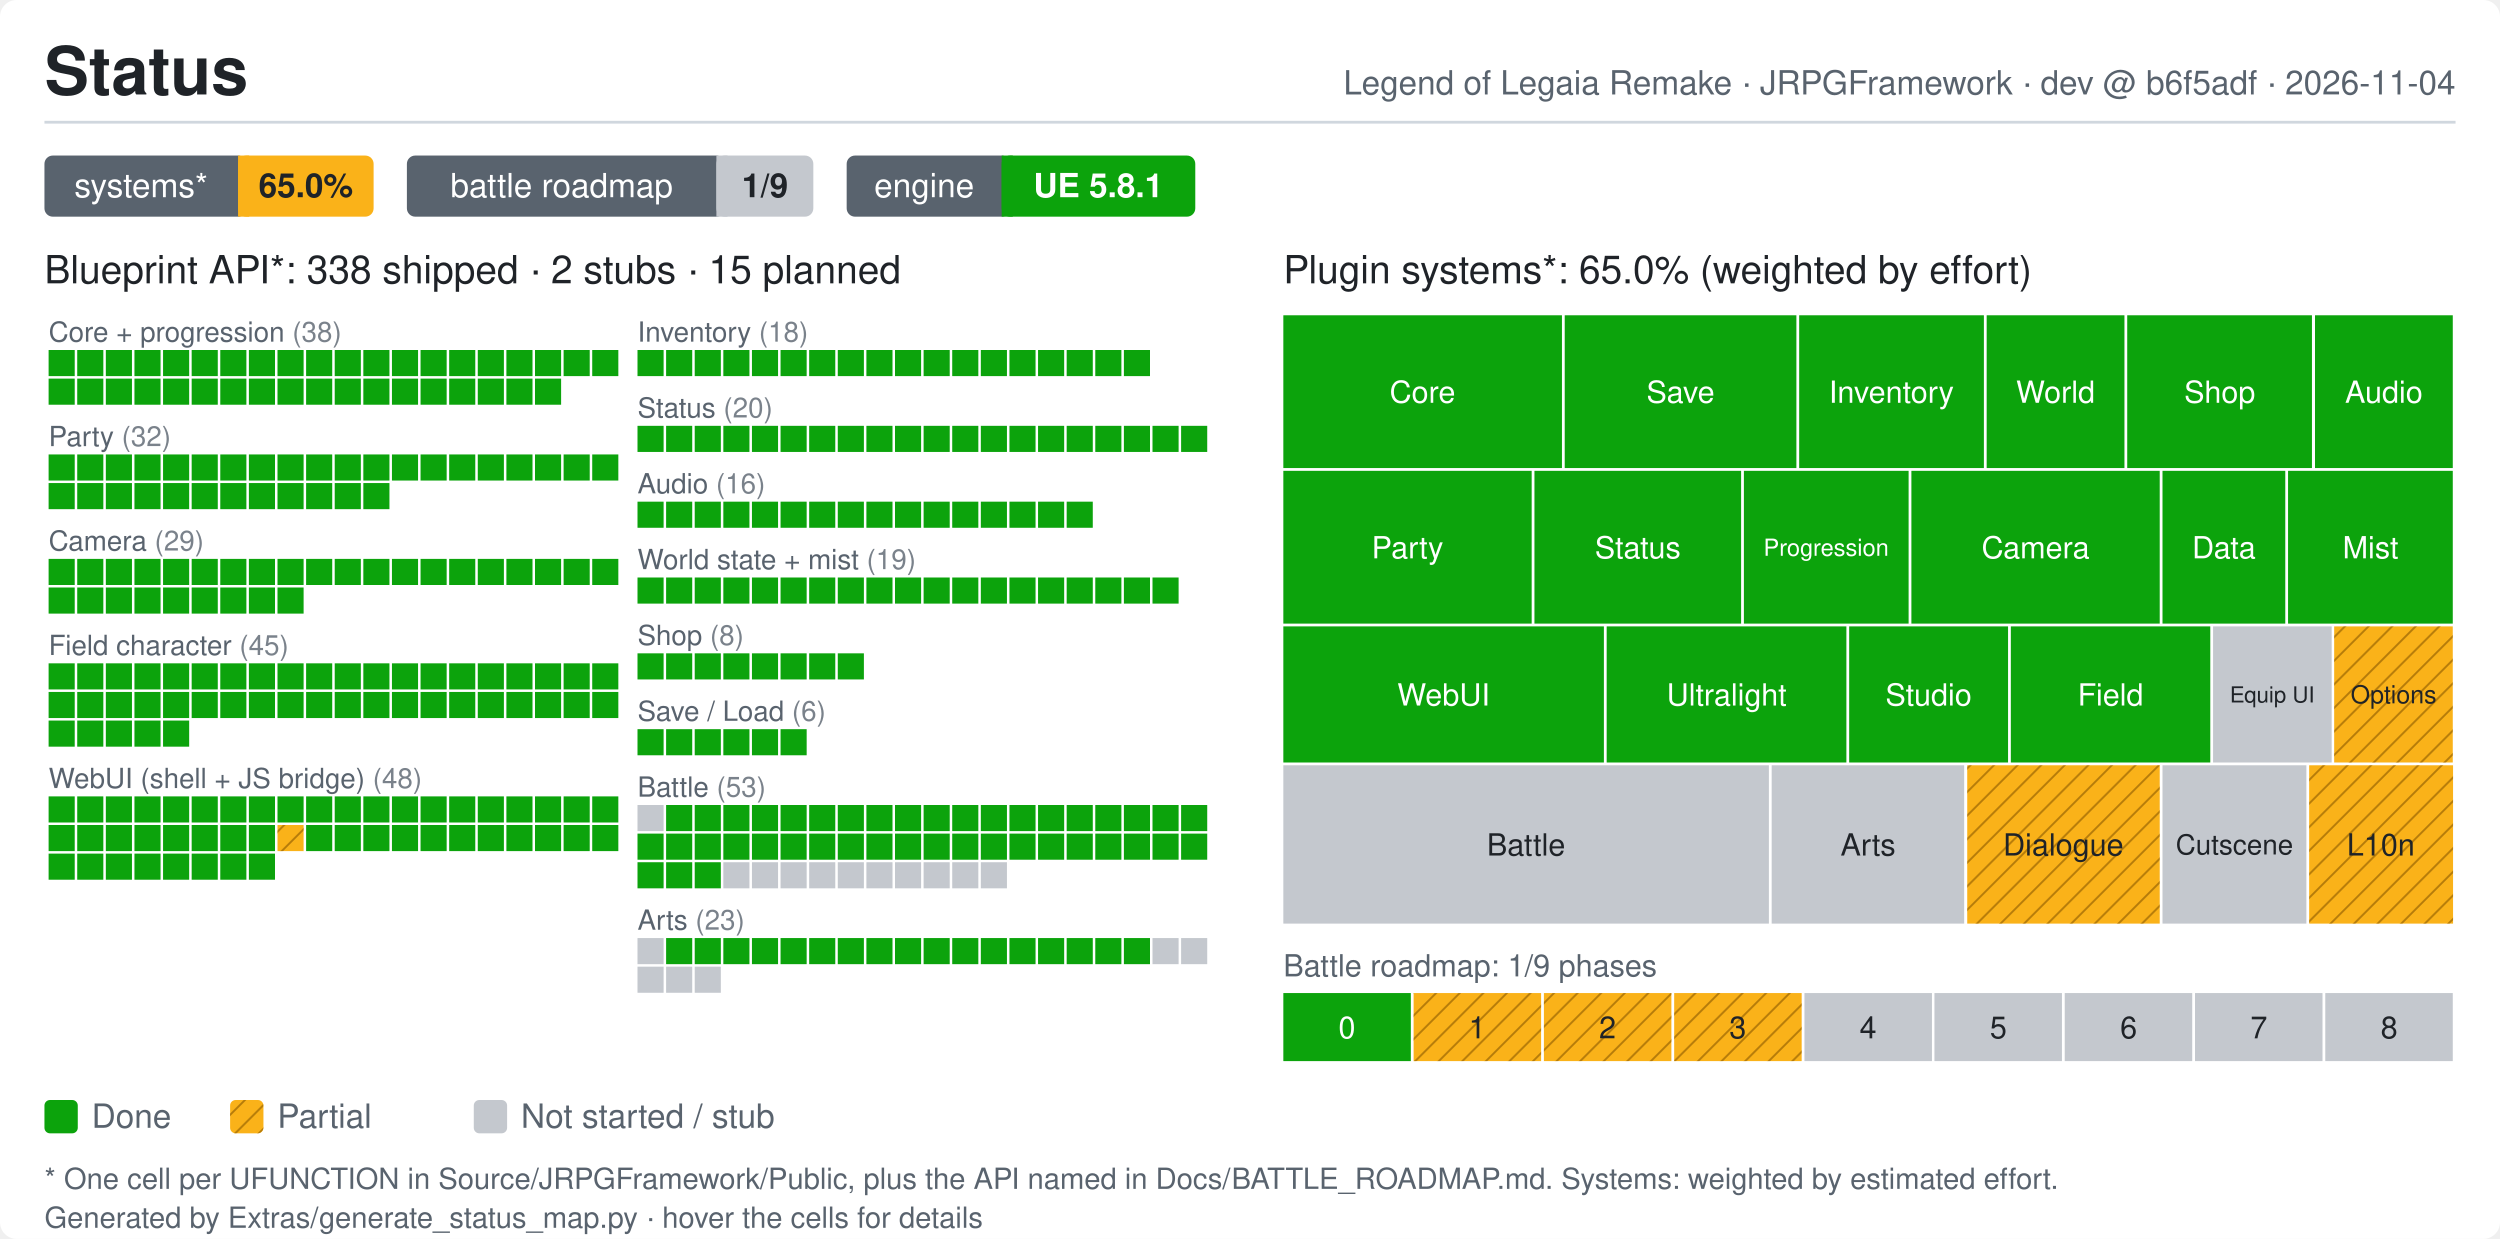
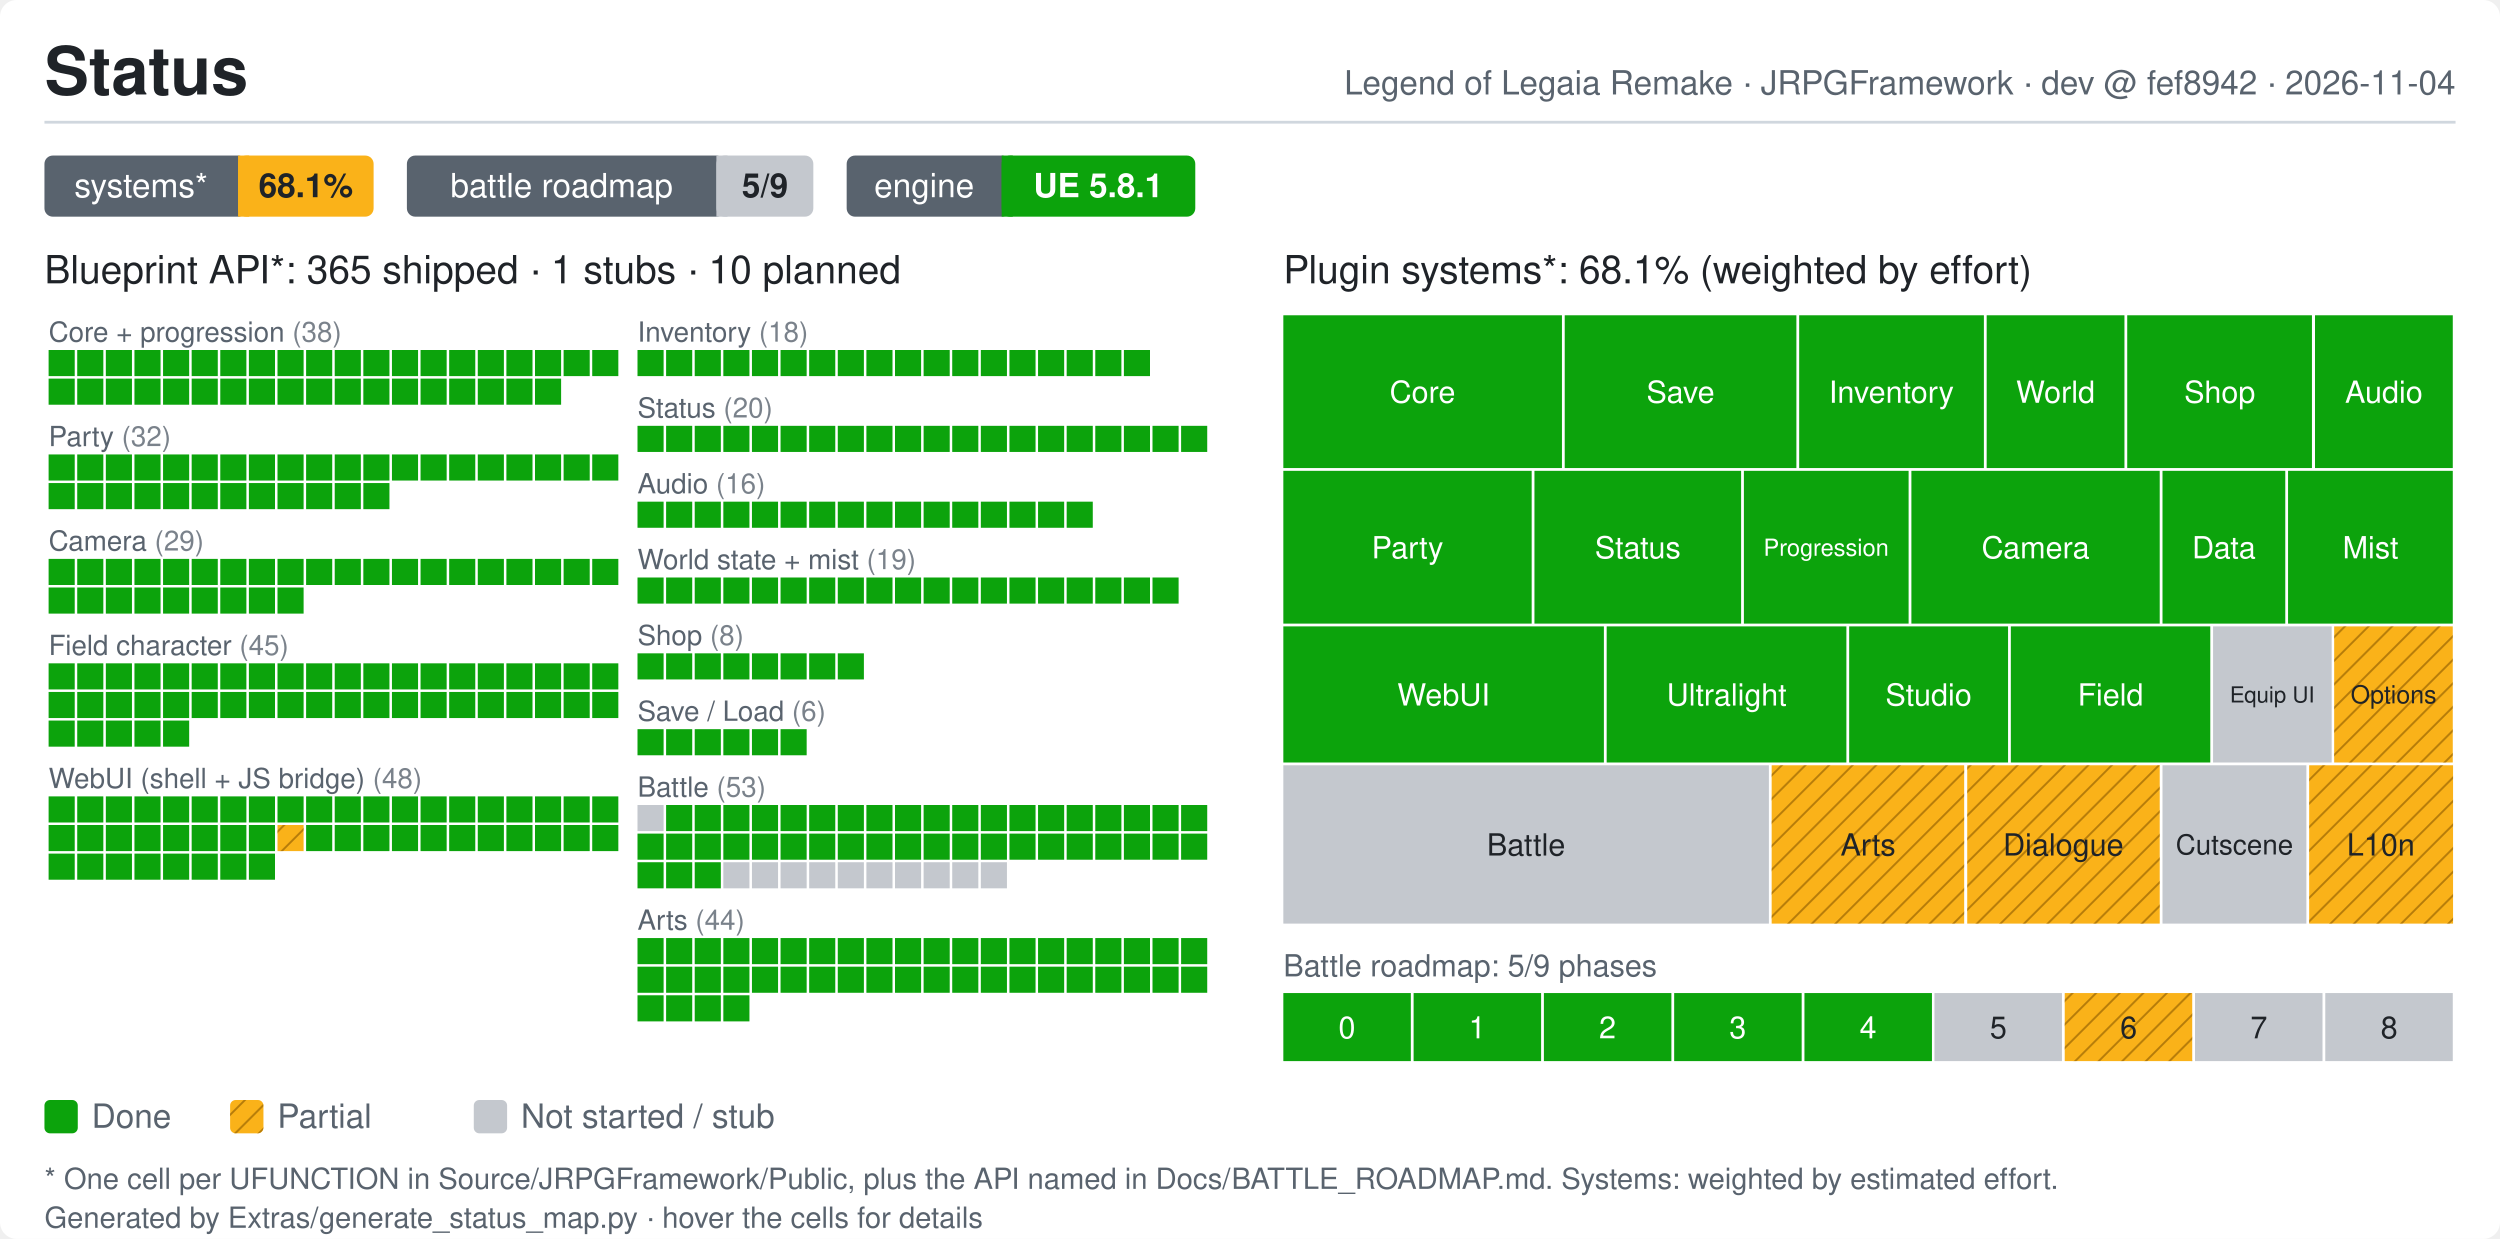
<svg xmlns="http://www.w3.org/2000/svg" width="900" height="446" viewBox="0 0 900 446" font-family="-apple-system,BlinkMacSystemFont,'Segoe UI',Helvetica,Arial,sans-serif" role="img" aria-labelledby="status-title">
  <style>
  .bg { fill: #ffffff; }
  .rule { stroke: #d0d7de; }
  .t1 { fill: #1f2328; }
  .t2 { fill: #59636e; }
  .ok { fill: #0ca30c; }
  .partial { fill: #fab219; }
  .pending { fill: #c4c8ce; }
  .hatch { stroke: #8a5a00; }
  .badge-k { fill: #59636e; }
  .badge-t { fill: #ffffff; }
  .txt-dark { fill: #1f2328; }
  .txt-pending { fill: #1f2328; }
  .panel { fill: #ffffff; }
  @media (prefers-color-scheme: dark) {
    .bg { fill: #0d1117; }
    .rule { stroke: #30363d; }
    .t1 { fill: #e6edf3; }
    .t2 { fill: #9198a1; }
    .pending { fill: #4b525c; }
    .badge-k { fill: #3d444d; }
    .txt-pending { fill: #e6edf3; }
    .panel { fill: #0d1117; }
  }
</style>
  <defs>
    <pattern id="hatch" width="6" height="6" patternUnits="userSpaceOnUse" patternTransform="rotate(45)">
      <line class="hatch" x1="0" y1="0" x2="0" y2="6" stroke-width="1.5" stroke-opacity=".55" />
    </pattern>
  </defs>
  <rect class="bg" width="900" height="446" rx="6" />
  <text class="t1" x="16" y="34" font-size="24" font-weight="600">Status</text>
-   <text class="t2" x="884" y="34" font-size="12" text-anchor="end">Legend of Legaia Remake · JRPGFramework · dev @ b6f5adf · 2026-11-04</text>
+   <text class="t2" x="884" y="34" font-size="12" text-anchor="end">Legend of Legaia Remake · JRPGFramework · dev @ fef8942 · 2026-11-04</text>
  <line class="rule" x1="16" y1="44" x2="884" y2="44" stroke-width="1" />
  <rect class="badge-k" x="16" y="56" width="72.7" height="22" rx="3" />
  <rect class="partial" x="85.7" y="56" width="48.8" height="22" rx="3" />
  <rect class="partial" x="85.7" y="56" width="4" height="22" />
  <text class="badge-t" x="50.8" y="71" font-size="12" text-anchor="middle">systems*</text>
-   <text class="txt-dark" x="110.1" y="71" font-size="12" font-weight="600" text-anchor="middle">65.0%</text>
+   <text class="txt-dark" x="110.1" y="71" font-size="12" font-weight="600" text-anchor="middle">68.1%</text>
  <rect class="badge-k" x="146.48" y="56" width="114.4" height="22" rx="3" />
  <rect class="pending" x="257.9" y="56" width="34.9" height="22" rx="3" />
  <rect class="pending" x="257.9" y="56" width="4" height="22" />
  <text class="badge-t" x="202.2" y="71" font-size="12" text-anchor="middle">battle roadmap</text>
-   <text class="txt-pending" x="275.4" y="71" font-size="12" font-weight="600" text-anchor="middle">1/9</text>
+   <text class="txt-pending" x="275.4" y="71" font-size="12" font-weight="600" text-anchor="middle">5/9</text>
  <rect class="badge-k" x="304.8" y="56" width="58.8" height="22" rx="3" />
  <rect class="ok" x="360.6" y="56" width="69.7" height="22" rx="3" />
  <rect class="ok" x="360.6" y="56" width="4" height="22" />
  <text class="badge-t" x="332.7" y="71" font-size="12" text-anchor="middle">engine</text>
  <text class="badge-t" x="395.4" y="71" font-size="12" font-weight="600" text-anchor="middle">UE 5.8.1</text>
-   <text class="t1" x="16" y="102" font-size="14">Blueprint API*: 338 shipped · 2 stubs · 15 planned</text>
+   <text class="t1" x="16" y="102" font-size="14">Blueprint API*: 365 shipped · 1 stubs · 10 planned</text>
  <rect class="panel" x="16" y="112" width="424" height="270" />
  <text class="t2" x="17.5" y="123.0" font-size="10">Core + progression <tspan class="t2" fill-opacity=".8">(38)</tspan>
  </text>
  <rect class="ok" x="17.5" y="126.0" width="9.4" height="9.4" />
  <rect class="ok" x="27.8" y="126.0" width="9.4" height="9.4" />
  <rect class="ok" x="38.1" y="126.0" width="9.4" height="9.4" />
  <rect class="ok" x="48.4" y="126.0" width="9.4" height="9.4" />
  <rect class="ok" x="58.7" y="126.0" width="9.4" height="9.4" />
  <rect class="ok" x="69.0" y="126.0" width="9.4" height="9.4" />
  <rect class="ok" x="79.3" y="126.0" width="9.4" height="9.4" />
  <rect class="ok" x="89.6" y="126.0" width="9.4" height="9.4" />
  <rect class="ok" x="99.9" y="126.0" width="9.4" height="9.4" />
  <rect class="ok" x="110.2" y="126.0" width="9.4" height="9.4" />
  <rect class="ok" x="120.5" y="126.0" width="9.4" height="9.4" />
  <rect class="ok" x="130.8" y="126.0" width="9.4" height="9.4" />
  <rect class="ok" x="141.1" y="126.0" width="9.4" height="9.4" />
  <rect class="ok" x="151.4" y="126.0" width="9.4" height="9.4" />
  <rect class="ok" x="161.7" y="126.0" width="9.4" height="9.4" />
  <rect class="ok" x="172.0" y="126.0" width="9.4" height="9.4" />
  <rect class="ok" x="182.3" y="126.0" width="9.4" height="9.4" />
  <rect class="ok" x="192.6" y="126.0" width="9.4" height="9.4" />
  <rect class="ok" x="202.9" y="126.0" width="9.4" height="9.4" />
  <rect class="ok" x="213.2" y="126.0" width="9.4" height="9.4" />
  <rect class="ok" x="17.5" y="136.3" width="9.4" height="9.4" />
  <rect class="ok" x="27.8" y="136.3" width="9.4" height="9.4" />
  <rect class="ok" x="38.1" y="136.3" width="9.4" height="9.4" />
  <rect class="ok" x="48.4" y="136.3" width="9.4" height="9.4" />
  <rect class="ok" x="58.7" y="136.3" width="9.4" height="9.4" />
  <rect class="ok" x="69.0" y="136.3" width="9.4" height="9.4" />
  <rect class="ok" x="79.3" y="136.3" width="9.4" height="9.4" />
  <rect class="ok" x="89.6" y="136.3" width="9.4" height="9.4" />
  <rect class="ok" x="99.9" y="136.3" width="9.4" height="9.4" />
  <rect class="ok" x="110.2" y="136.3" width="9.4" height="9.4" />
  <rect class="ok" x="120.5" y="136.3" width="9.4" height="9.4" />
  <rect class="ok" x="130.8" y="136.3" width="9.4" height="9.4" />
  <rect class="ok" x="141.1" y="136.3" width="9.4" height="9.4" />
  <rect class="ok" x="151.4" y="136.3" width="9.4" height="9.4" />
  <rect class="ok" x="161.7" y="136.3" width="9.4" height="9.4" />
  <rect class="ok" x="172.0" y="136.3" width="9.4" height="9.4" />
  <rect class="ok" x="182.3" y="136.3" width="9.4" height="9.4" />
  <rect class="ok" x="192.6" y="136.3" width="9.4" height="9.4" />
  <text class="t2" x="17.5" y="160.6" font-size="10">Party <tspan class="t2" fill-opacity=".8">(32)</tspan>
  </text>
  <rect class="ok" x="17.5" y="163.6" width="9.4" height="9.4" />
  <rect class="ok" x="27.8" y="163.6" width="9.4" height="9.4" />
  <rect class="ok" x="38.1" y="163.6" width="9.4" height="9.4" />
  <rect class="ok" x="48.4" y="163.6" width="9.4" height="9.4" />
  <rect class="ok" x="58.7" y="163.6" width="9.4" height="9.4" />
  <rect class="ok" x="69.0" y="163.6" width="9.4" height="9.4" />
  <rect class="ok" x="79.3" y="163.6" width="9.4" height="9.4" />
  <rect class="ok" x="89.6" y="163.6" width="9.4" height="9.4" />
  <rect class="ok" x="99.9" y="163.6" width="9.4" height="9.4" />
  <rect class="ok" x="110.2" y="163.6" width="9.4" height="9.4" />
  <rect class="ok" x="120.5" y="163.6" width="9.4" height="9.4" />
  <rect class="ok" x="130.8" y="163.6" width="9.4" height="9.4" />
  <rect class="ok" x="141.1" y="163.6" width="9.4" height="9.4" />
  <rect class="ok" x="151.4" y="163.6" width="9.4" height="9.4" />
  <rect class="ok" x="161.7" y="163.6" width="9.4" height="9.4" />
  <rect class="ok" x="172.0" y="163.6" width="9.4" height="9.4" />
  <rect class="ok" x="182.3" y="163.6" width="9.4" height="9.4" />
  <rect class="ok" x="192.6" y="163.6" width="9.4" height="9.4" />
  <rect class="ok" x="202.9" y="163.6" width="9.4" height="9.4" />
  <rect class="ok" x="213.2" y="163.6" width="9.4" height="9.4" />
  <rect class="ok" x="17.5" y="173.9" width="9.4" height="9.4" />
  <rect class="ok" x="27.8" y="173.9" width="9.4" height="9.4" />
  <rect class="ok" x="38.1" y="173.9" width="9.4" height="9.4" />
  <rect class="ok" x="48.4" y="173.9" width="9.4" height="9.4" />
  <rect class="ok" x="58.7" y="173.9" width="9.4" height="9.4" />
  <rect class="ok" x="69.0" y="173.9" width="9.4" height="9.4" />
  <rect class="ok" x="79.3" y="173.9" width="9.4" height="9.4" />
  <rect class="ok" x="89.6" y="173.9" width="9.4" height="9.4" />
  <rect class="ok" x="99.9" y="173.9" width="9.4" height="9.4" />
  <rect class="ok" x="110.2" y="173.9" width="9.4" height="9.4" />
  <rect class="ok" x="120.5" y="173.9" width="9.4" height="9.4" />
  <rect class="ok" x="130.8" y="173.9" width="9.4" height="9.4" />
  <text class="t2" x="17.5" y="198.2" font-size="10">Camera <tspan class="t2" fill-opacity=".8">(29)</tspan>
  </text>
  <rect class="ok" x="17.5" y="201.2" width="9.4" height="9.4" />
  <rect class="ok" x="27.8" y="201.2" width="9.4" height="9.4" />
  <rect class="ok" x="38.1" y="201.2" width="9.4" height="9.4" />
  <rect class="ok" x="48.4" y="201.2" width="9.4" height="9.4" />
  <rect class="ok" x="58.7" y="201.2" width="9.4" height="9.4" />
  <rect class="ok" x="69.0" y="201.2" width="9.4" height="9.4" />
  <rect class="ok" x="79.3" y="201.2" width="9.4" height="9.4" />
  <rect class="ok" x="89.6" y="201.2" width="9.4" height="9.4" />
  <rect class="ok" x="99.9" y="201.2" width="9.4" height="9.4" />
  <rect class="ok" x="110.2" y="201.2" width="9.4" height="9.4" />
  <rect class="ok" x="120.5" y="201.2" width="9.4" height="9.4" />
  <rect class="ok" x="130.8" y="201.2" width="9.4" height="9.4" />
  <rect class="ok" x="141.1" y="201.2" width="9.4" height="9.4" />
  <rect class="ok" x="151.4" y="201.2" width="9.4" height="9.4" />
  <rect class="ok" x="161.7" y="201.2" width="9.4" height="9.4" />
  <rect class="ok" x="172.0" y="201.2" width="9.4" height="9.4" />
  <rect class="ok" x="182.3" y="201.2" width="9.4" height="9.4" />
  <rect class="ok" x="192.6" y="201.2" width="9.4" height="9.4" />
  <rect class="ok" x="202.9" y="201.2" width="9.4" height="9.4" />
  <rect class="ok" x="213.2" y="201.2" width="9.4" height="9.4" />
  <rect class="ok" x="17.5" y="211.5" width="9.4" height="9.4" />
  <rect class="ok" x="27.8" y="211.5" width="9.4" height="9.4" />
  <rect class="ok" x="38.1" y="211.5" width="9.4" height="9.4" />
  <rect class="ok" x="48.4" y="211.5" width="9.4" height="9.4" />
  <rect class="ok" x="58.7" y="211.5" width="9.4" height="9.4" />
  <rect class="ok" x="69.0" y="211.5" width="9.4" height="9.4" />
  <rect class="ok" x="79.3" y="211.5" width="9.4" height="9.4" />
  <rect class="ok" x="89.6" y="211.5" width="9.4" height="9.4" />
  <rect class="ok" x="99.9" y="211.5" width="9.4" height="9.4" />
  <text class="t2" x="17.5" y="235.8" font-size="10">Field character <tspan class="t2" fill-opacity=".8">(45)</tspan>
  </text>
  <rect class="ok" x="17.5" y="238.8" width="9.4" height="9.4" />
  <rect class="ok" x="27.8" y="238.8" width="9.4" height="9.4" />
  <rect class="ok" x="38.1" y="238.8" width="9.4" height="9.4" />
  <rect class="ok" x="48.4" y="238.8" width="9.4" height="9.4" />
  <rect class="ok" x="58.7" y="238.8" width="9.4" height="9.4" />
  <rect class="ok" x="69.0" y="238.8" width="9.4" height="9.4" />
  <rect class="ok" x="79.3" y="238.8" width="9.4" height="9.4" />
  <rect class="ok" x="89.6" y="238.8" width="9.4" height="9.4" />
  <rect class="ok" x="99.9" y="238.8" width="9.4" height="9.4" />
  <rect class="ok" x="110.2" y="238.8" width="9.4" height="9.4" />
  <rect class="ok" x="120.5" y="238.8" width="9.4" height="9.4" />
  <rect class="ok" x="130.8" y="238.8" width="9.4" height="9.4" />
  <rect class="ok" x="141.1" y="238.8" width="9.4" height="9.4" />
  <rect class="ok" x="151.4" y="238.8" width="9.4" height="9.4" />
  <rect class="ok" x="161.7" y="238.8" width="9.4" height="9.4" />
  <rect class="ok" x="172.0" y="238.8" width="9.4" height="9.4" />
  <rect class="ok" x="182.3" y="238.8" width="9.4" height="9.4" />
  <rect class="ok" x="192.6" y="238.8" width="9.4" height="9.4" />
  <rect class="ok" x="202.9" y="238.8" width="9.4" height="9.4" />
  <rect class="ok" x="213.2" y="238.8" width="9.4" height="9.4" />
  <rect class="ok" x="17.5" y="249.1" width="9.4" height="9.4" />
  <rect class="ok" x="27.8" y="249.1" width="9.4" height="9.4" />
  <rect class="ok" x="38.1" y="249.1" width="9.4" height="9.4" />
  <rect class="ok" x="48.4" y="249.1" width="9.4" height="9.4" />
  <rect class="ok" x="58.7" y="249.1" width="9.4" height="9.4" />
  <rect class="ok" x="69.0" y="249.1" width="9.4" height="9.4" />
  <rect class="ok" x="79.3" y="249.1" width="9.4" height="9.4" />
  <rect class="ok" x="89.6" y="249.1" width="9.4" height="9.4" />
  <rect class="ok" x="99.9" y="249.1" width="9.4" height="9.4" />
  <rect class="ok" x="110.2" y="249.1" width="9.4" height="9.4" />
  <rect class="ok" x="120.5" y="249.1" width="9.4" height="9.4" />
  <rect class="ok" x="130.8" y="249.1" width="9.4" height="9.4" />
  <rect class="ok" x="141.1" y="249.1" width="9.4" height="9.4" />
  <rect class="ok" x="151.4" y="249.1" width="9.4" height="9.4" />
  <rect class="ok" x="161.7" y="249.1" width="9.4" height="9.4" />
  <rect class="ok" x="172.0" y="249.1" width="9.4" height="9.4" />
  <rect class="ok" x="182.3" y="249.1" width="9.4" height="9.4" />
  <rect class="ok" x="192.6" y="249.1" width="9.4" height="9.4" />
  <rect class="ok" x="202.9" y="249.1" width="9.4" height="9.4" />
  <rect class="ok" x="213.2" y="249.1" width="9.4" height="9.4" />
  <rect class="ok" x="17.5" y="259.4" width="9.4" height="9.4" />
  <rect class="ok" x="27.8" y="259.4" width="9.4" height="9.4" />
  <rect class="ok" x="38.1" y="259.4" width="9.4" height="9.4" />
  <rect class="ok" x="48.4" y="259.4" width="9.4" height="9.4" />
  <rect class="ok" x="58.7" y="259.4" width="9.4" height="9.4" />
  <text class="t2" x="17.5" y="283.7" font-size="10">WebUI (shell + JS bridge) <tspan class="t2" fill-opacity=".8">(48)</tspan>
  </text>
  <rect class="ok" x="17.5" y="286.7" width="9.4" height="9.4" />
  <rect class="ok" x="27.8" y="286.7" width="9.4" height="9.4" />
  <rect class="ok" x="38.1" y="286.7" width="9.4" height="9.4" />
  <rect class="ok" x="48.4" y="286.7" width="9.4" height="9.4" />
  <rect class="ok" x="58.7" y="286.7" width="9.4" height="9.4" />
  <rect class="ok" x="69.0" y="286.7" width="9.4" height="9.4" />
  <rect class="ok" x="79.3" y="286.7" width="9.4" height="9.4" />
  <rect class="ok" x="89.6" y="286.7" width="9.4" height="9.4" />
  <rect class="ok" x="99.9" y="286.7" width="9.4" height="9.4" />
  <rect class="ok" x="110.2" y="286.7" width="9.4" height="9.4" />
  <rect class="ok" x="120.5" y="286.7" width="9.4" height="9.4" />
  <rect class="ok" x="130.8" y="286.7" width="9.4" height="9.4" />
  <rect class="ok" x="141.1" y="286.7" width="9.4" height="9.4" />
  <rect class="ok" x="151.4" y="286.7" width="9.4" height="9.4" />
  <rect class="ok" x="161.7" y="286.7" width="9.4" height="9.4" />
  <rect class="ok" x="172.0" y="286.7" width="9.4" height="9.4" />
  <rect class="ok" x="182.3" y="286.7" width="9.4" height="9.4" />
  <rect class="ok" x="192.6" y="286.7" width="9.4" height="9.4" />
  <rect class="ok" x="202.9" y="286.7" width="9.4" height="9.4" />
  <rect class="ok" x="213.2" y="286.7" width="9.4" height="9.4" />
  <rect class="ok" x="17.5" y="297.0" width="9.4" height="9.4" />
  <rect class="ok" x="27.8" y="297.0" width="9.4" height="9.4" />
  <rect class="ok" x="38.1" y="297.0" width="9.4" height="9.4" />
  <rect class="ok" x="48.4" y="297.0" width="9.4" height="9.4" />
  <rect class="ok" x="58.7" y="297.0" width="9.4" height="9.4" />
  <rect class="ok" x="69.0" y="297.0" width="9.4" height="9.4" />
  <rect class="ok" x="79.3" y="297.0" width="9.4" height="9.4" />
  <rect class="ok" x="89.6" y="297.0" width="9.4" height="9.4" />
  <rect class="partial" x="99.9" y="297.0" width="9.4" height="9.4" />
  <rect x="99.9" y="297.0" width="9.4" height="9.4" fill="url(#hatch)" pointer-events="none" />
  <rect class="ok" x="110.2" y="297.0" width="9.4" height="9.4" />
  <rect class="ok" x="120.5" y="297.0" width="9.4" height="9.4" />
  <rect class="ok" x="130.8" y="297.0" width="9.4" height="9.4" />
  <rect class="ok" x="141.1" y="297.0" width="9.4" height="9.4" />
  <rect class="ok" x="151.4" y="297.0" width="9.4" height="9.4" />
  <rect class="ok" x="161.7" y="297.0" width="9.4" height="9.4" />
  <rect class="ok" x="172.0" y="297.0" width="9.4" height="9.4" />
  <rect class="ok" x="182.3" y="297.0" width="9.4" height="9.4" />
  <rect class="ok" x="192.6" y="297.0" width="9.4" height="9.4" />
  <rect class="ok" x="202.9" y="297.0" width="9.4" height="9.4" />
  <rect class="ok" x="213.2" y="297.0" width="9.4" height="9.4" />
  <rect class="ok" x="17.5" y="307.3" width="9.4" height="9.4" />
  <rect class="ok" x="27.8" y="307.3" width="9.4" height="9.4" />
  <rect class="ok" x="38.1" y="307.3" width="9.4" height="9.4" />
  <rect class="ok" x="48.4" y="307.3" width="9.4" height="9.4" />
  <rect class="ok" x="58.7" y="307.3" width="9.4" height="9.4" />
  <rect class="ok" x="69.0" y="307.3" width="9.4" height="9.4" />
  <rect class="ok" x="79.3" y="307.3" width="9.4" height="9.4" />
  <rect class="ok" x="89.6" y="307.3" width="9.4" height="9.4" />
  <text class="t2" x="229.5" y="123.0" font-size="10">Inventory <tspan class="t2" fill-opacity=".8">(18)</tspan>
  </text>
  <rect class="ok" x="229.5" y="126.0" width="9.4" height="9.4" />
  <rect class="ok" x="239.8" y="126.0" width="9.4" height="9.4" />
  <rect class="ok" x="250.1" y="126.0" width="9.4" height="9.4" />
  <rect class="ok" x="260.4" y="126.0" width="9.4" height="9.4" />
  <rect class="ok" x="270.7" y="126.0" width="9.4" height="9.4" />
  <rect class="ok" x="281.0" y="126.0" width="9.4" height="9.4" />
  <rect class="ok" x="291.3" y="126.0" width="9.4" height="9.4" />
  <rect class="ok" x="301.6" y="126.0" width="9.4" height="9.4" />
  <rect class="ok" x="311.9" y="126.0" width="9.4" height="9.4" />
  <rect class="ok" x="322.2" y="126.0" width="9.4" height="9.4" />
  <rect class="ok" x="332.5" y="126.0" width="9.4" height="9.4" />
  <rect class="ok" x="342.8" y="126.0" width="9.4" height="9.4" />
  <rect class="ok" x="353.1" y="126.0" width="9.4" height="9.4" />
  <rect class="ok" x="363.4" y="126.0" width="9.4" height="9.4" />
  <rect class="ok" x="373.7" y="126.0" width="9.4" height="9.4" />
  <rect class="ok" x="384.0" y="126.0" width="9.4" height="9.4" />
  <rect class="ok" x="394.3" y="126.0" width="9.4" height="9.4" />
  <rect class="ok" x="404.6" y="126.0" width="9.4" height="9.4" />
  <text class="t2" x="229.5" y="150.3" font-size="10">Status <tspan class="t2" fill-opacity=".8">(20)</tspan>
  </text>
  <rect class="ok" x="229.5" y="153.3" width="9.4" height="9.4" />
  <rect class="ok" x="239.8" y="153.3" width="9.4" height="9.4" />
  <rect class="ok" x="250.1" y="153.3" width="9.4" height="9.4" />
  <rect class="ok" x="260.4" y="153.3" width="9.4" height="9.4" />
  <rect class="ok" x="270.7" y="153.3" width="9.4" height="9.4" />
  <rect class="ok" x="281.0" y="153.3" width="9.4" height="9.4" />
  <rect class="ok" x="291.3" y="153.3" width="9.4" height="9.4" />
  <rect class="ok" x="301.6" y="153.3" width="9.4" height="9.4" />
  <rect class="ok" x="311.9" y="153.3" width="9.4" height="9.4" />
  <rect class="ok" x="322.2" y="153.3" width="9.4" height="9.4" />
  <rect class="ok" x="332.5" y="153.3" width="9.4" height="9.4" />
  <rect class="ok" x="342.8" y="153.3" width="9.4" height="9.4" />
  <rect class="ok" x="353.1" y="153.3" width="9.4" height="9.4" />
  <rect class="ok" x="363.4" y="153.3" width="9.4" height="9.4" />
  <rect class="ok" x="373.7" y="153.3" width="9.4" height="9.4" />
  <rect class="ok" x="384.0" y="153.3" width="9.4" height="9.4" />
  <rect class="ok" x="394.3" y="153.3" width="9.4" height="9.4" />
  <rect class="ok" x="404.6" y="153.3" width="9.4" height="9.4" />
  <rect class="ok" x="414.9" y="153.3" width="9.4" height="9.4" />
  <rect class="ok" x="425.2" y="153.3" width="9.4" height="9.4" />
  <text class="t2" x="229.5" y="177.6" font-size="10">Audio <tspan class="t2" fill-opacity=".8">(16)</tspan>
  </text>
  <rect class="ok" x="229.5" y="180.6" width="9.4" height="9.4" />
  <rect class="ok" x="239.8" y="180.6" width="9.4" height="9.4" />
  <rect class="ok" x="250.1" y="180.6" width="9.4" height="9.4" />
  <rect class="ok" x="260.4" y="180.6" width="9.4" height="9.4" />
  <rect class="ok" x="270.7" y="180.6" width="9.4" height="9.4" />
  <rect class="ok" x="281.0" y="180.6" width="9.4" height="9.4" />
  <rect class="ok" x="291.3" y="180.6" width="9.4" height="9.4" />
  <rect class="ok" x="301.6" y="180.6" width="9.4" height="9.4" />
  <rect class="ok" x="311.9" y="180.6" width="9.4" height="9.4" />
  <rect class="ok" x="322.2" y="180.6" width="9.4" height="9.4" />
  <rect class="ok" x="332.5" y="180.6" width="9.4" height="9.4" />
  <rect class="ok" x="342.8" y="180.6" width="9.4" height="9.4" />
  <rect class="ok" x="353.1" y="180.6" width="9.4" height="9.4" />
  <rect class="ok" x="363.4" y="180.6" width="9.4" height="9.4" />
  <rect class="ok" x="373.7" y="180.6" width="9.4" height="9.4" />
  <rect class="ok" x="384.0" y="180.6" width="9.4" height="9.4" />
  <text class="t2" x="229.5" y="204.9" font-size="10">World state + mist <tspan class="t2" fill-opacity=".8">(19)</tspan>
  </text>
  <rect class="ok" x="229.5" y="207.9" width="9.4" height="9.4" />
  <rect class="ok" x="239.8" y="207.9" width="9.4" height="9.4" />
  <rect class="ok" x="250.1" y="207.9" width="9.4" height="9.4" />
  <rect class="ok" x="260.4" y="207.9" width="9.4" height="9.4" />
  <rect class="ok" x="270.7" y="207.9" width="9.4" height="9.4" />
  <rect class="ok" x="281.0" y="207.9" width="9.4" height="9.4" />
  <rect class="ok" x="291.3" y="207.9" width="9.4" height="9.4" />
  <rect class="ok" x="301.6" y="207.9" width="9.4" height="9.4" />
  <rect class="ok" x="311.9" y="207.9" width="9.4" height="9.4" />
  <rect class="ok" x="322.2" y="207.9" width="9.4" height="9.4" />
  <rect class="ok" x="332.5" y="207.9" width="9.4" height="9.4" />
  <rect class="ok" x="342.8" y="207.9" width="9.4" height="9.4" />
  <rect class="ok" x="353.1" y="207.9" width="9.4" height="9.4" />
  <rect class="ok" x="363.4" y="207.9" width="9.4" height="9.4" />
  <rect class="ok" x="373.7" y="207.9" width="9.4" height="9.4" />
  <rect class="ok" x="384.0" y="207.9" width="9.4" height="9.4" />
  <rect class="ok" x="394.3" y="207.9" width="9.4" height="9.4" />
  <rect class="ok" x="404.6" y="207.9" width="9.4" height="9.4" />
  <rect class="ok" x="414.9" y="207.9" width="9.4" height="9.4" />
  <text class="t2" x="229.5" y="232.2" font-size="10">Shop <tspan class="t2" fill-opacity=".8">(8)</tspan>
  </text>
  <rect class="ok" x="229.5" y="235.2" width="9.4" height="9.4" />
  <rect class="ok" x="239.8" y="235.2" width="9.4" height="9.4" />
  <rect class="ok" x="250.1" y="235.2" width="9.4" height="9.4" />
  <rect class="ok" x="260.4" y="235.2" width="9.4" height="9.4" />
  <rect class="ok" x="270.7" y="235.2" width="9.4" height="9.4" />
  <rect class="ok" x="281.0" y="235.2" width="9.4" height="9.4" />
  <rect class="ok" x="291.3" y="235.2" width="9.4" height="9.4" />
  <rect class="ok" x="301.6" y="235.2" width="9.4" height="9.4" />
  <text class="t2" x="229.5" y="259.5" font-size="10">Save / Load <tspan class="t2" fill-opacity=".8">(6)</tspan>
  </text>
  <rect class="ok" x="229.5" y="262.5" width="9.4" height="9.4" />
  <rect class="ok" x="239.8" y="262.5" width="9.4" height="9.4" />
  <rect class="ok" x="250.1" y="262.5" width="9.4" height="9.4" />
  <rect class="ok" x="260.4" y="262.5" width="9.4" height="9.4" />
  <rect class="ok" x="270.7" y="262.5" width="9.4" height="9.4" />
  <rect class="ok" x="281.0" y="262.5" width="9.4" height="9.4" />
  <text class="t2" x="229.5" y="286.8" font-size="10">Battle <tspan class="t2" fill-opacity=".8">(53)</tspan>
  </text>
  <rect class="pending" x="229.5" y="289.8" width="9.4" height="9.4" />
  <rect class="ok" x="239.8" y="289.8" width="9.4" height="9.4" />
  <rect class="ok" x="250.1" y="289.8" width="9.4" height="9.4" />
  <rect class="ok" x="260.4" y="289.8" width="9.4" height="9.4" />
  <rect class="ok" x="270.7" y="289.8" width="9.4" height="9.4" />
  <rect class="ok" x="281.0" y="289.8" width="9.4" height="9.4" />
  <rect class="ok" x="291.3" y="289.8" width="9.4" height="9.4" />
  <rect class="ok" x="301.6" y="289.8" width="9.4" height="9.4" />
  <rect class="ok" x="311.9" y="289.8" width="9.4" height="9.4" />
  <rect class="ok" x="322.2" y="289.8" width="9.4" height="9.4" />
  <rect class="ok" x="332.5" y="289.8" width="9.4" height="9.4" />
  <rect class="ok" x="342.8" y="289.8" width="9.4" height="9.4" />
  <rect class="ok" x="353.1" y="289.8" width="9.4" height="9.4" />
  <rect class="ok" x="363.4" y="289.8" width="9.4" height="9.4" />
  <rect class="ok" x="373.7" y="289.8" width="9.4" height="9.4" />
  <rect class="ok" x="384.0" y="289.8" width="9.4" height="9.4" />
  <rect class="ok" x="394.3" y="289.8" width="9.4" height="9.4" />
  <rect class="ok" x="404.6" y="289.8" width="9.4" height="9.4" />
  <rect class="ok" x="414.9" y="289.8" width="9.4" height="9.4" />
  <rect class="ok" x="425.2" y="289.8" width="9.4" height="9.4" />
  <rect class="ok" x="229.5" y="300.1" width="9.4" height="9.4" />
  <rect class="ok" x="239.8" y="300.1" width="9.4" height="9.4" />
  <rect class="ok" x="250.1" y="300.1" width="9.4" height="9.4" />
  <rect class="ok" x="260.4" y="300.1" width="9.4" height="9.4" />
  <rect class="ok" x="270.7" y="300.1" width="9.4" height="9.4" />
  <rect class="ok" x="281.0" y="300.1" width="9.4" height="9.4" />
  <rect class="ok" x="291.3" y="300.1" width="9.4" height="9.4" />
  <rect class="ok" x="301.6" y="300.1" width="9.4" height="9.4" />
  <rect class="ok" x="311.9" y="300.1" width="9.4" height="9.4" />
  <rect class="ok" x="322.2" y="300.1" width="9.4" height="9.4" />
  <rect class="ok" x="332.5" y="300.1" width="9.4" height="9.4" />
  <rect class="ok" x="342.8" y="300.1" width="9.4" height="9.4" />
  <rect class="ok" x="353.1" y="300.1" width="9.4" height="9.4" />
  <rect class="ok" x="363.4" y="300.1" width="9.4" height="9.4" />
  <rect class="ok" x="373.7" y="300.1" width="9.4" height="9.4" />
  <rect class="ok" x="384.0" y="300.1" width="9.4" height="9.4" />
  <rect class="ok" x="394.3" y="300.1" width="9.4" height="9.4" />
  <rect class="ok" x="404.6" y="300.1" width="9.4" height="9.4" />
  <rect class="ok" x="414.9" y="300.1" width="9.4" height="9.4" />
  <rect class="ok" x="425.2" y="300.1" width="9.4" height="9.4" />
  <rect class="ok" x="229.5" y="310.4" width="9.4" height="9.4" />
  <rect class="ok" x="239.8" y="310.4" width="9.4" height="9.4" />
  <rect class="ok" x="250.1" y="310.4" width="9.4" height="9.4" />
  <rect class="pending" x="260.4" y="310.4" width="9.4" height="9.4" />
  <rect class="pending" x="270.7" y="310.4" width="9.4" height="9.4" />
  <rect class="pending" x="281.0" y="310.4" width="9.4" height="9.4" />
  <rect class="pending" x="291.3" y="310.4" width="9.4" height="9.4" />
  <rect class="pending" x="301.6" y="310.4" width="9.4" height="9.4" />
  <rect class="pending" x="311.9" y="310.4" width="9.4" height="9.4" />
  <rect class="pending" x="322.2" y="310.4" width="9.4" height="9.4" />
  <rect class="pending" x="332.5" y="310.4" width="9.4" height="9.4" />
  <rect class="pending" x="342.8" y="310.4" width="9.4" height="9.4" />
  <rect class="pending" x="353.1" y="310.4" width="9.4" height="9.4" />
-   <text class="t2" x="229.5" y="334.7" font-size="10">Arts <tspan class="t2" fill-opacity=".8">(23)</tspan>
-   </text>
-   <rect class="pending" x="229.5" y="337.7" width="9.4" height="9.4" />
+   <text class="t2" x="229.5" y="334.7" font-size="10">Arts <tspan class="t2" fill-opacity=".8">(44)</tspan>
+   </text>
+   <rect class="ok" x="229.5" y="337.7" width="9.4" height="9.4" />
  <rect class="ok" x="239.8" y="337.7" width="9.4" height="9.4" />
  <rect class="ok" x="250.1" y="337.7" width="9.4" height="9.4" />
  <rect class="ok" x="260.4" y="337.7" width="9.4" height="9.4" />
  <rect class="ok" x="270.7" y="337.7" width="9.4" height="9.4" />
  <rect class="ok" x="281.0" y="337.7" width="9.4" height="9.4" />
  <rect class="ok" x="291.3" y="337.7" width="9.4" height="9.4" />
  <rect class="ok" x="301.6" y="337.7" width="9.4" height="9.4" />
  <rect class="ok" x="311.9" y="337.7" width="9.4" height="9.4" />
  <rect class="ok" x="322.2" y="337.7" width="9.4" height="9.4" />
  <rect class="ok" x="332.5" y="337.7" width="9.4" height="9.4" />
  <rect class="ok" x="342.8" y="337.7" width="9.4" height="9.4" />
  <rect class="ok" x="353.1" y="337.7" width="9.4" height="9.4" />
  <rect class="ok" x="363.4" y="337.7" width="9.4" height="9.4" />
  <rect class="ok" x="373.7" y="337.7" width="9.4" height="9.4" />
  <rect class="ok" x="384.0" y="337.7" width="9.4" height="9.4" />
  <rect class="ok" x="394.3" y="337.7" width="9.4" height="9.4" />
  <rect class="ok" x="404.6" y="337.7" width="9.4" height="9.4" />
-   <rect class="pending" x="414.9" y="337.7" width="9.4" height="9.4" />
-   <rect class="pending" x="425.2" y="337.7" width="9.4" height="9.4" />
-   <rect class="pending" x="229.5" y="348.0" width="9.4" height="9.4" />
-   <rect class="pending" x="239.8" y="348.0" width="9.4" height="9.4" />
-   <rect class="pending" x="250.1" y="348.0" width="9.4" height="9.4" />
-   <text class="t1" x="462" y="102" font-size="14">Plugin systems*: 65.0% (weighted by effort)</text>
+   <rect class="ok" x="414.9" y="337.7" width="9.4" height="9.4" />
+   <rect class="ok" x="425.2" y="337.7" width="9.4" height="9.4" />
+   <rect class="ok" x="229.5" y="348.0" width="9.4" height="9.4" />
+   <rect class="ok" x="239.8" y="348.0" width="9.4" height="9.4" />
+   <rect class="ok" x="250.1" y="348.0" width="9.4" height="9.4" />
+   <rect class="ok" x="260.4" y="348.0" width="9.4" height="9.4" />
+   <rect class="ok" x="270.7" y="348.0" width="9.4" height="9.4" />
+   <rect class="ok" x="281.0" y="348.0" width="9.4" height="9.4" />
+   <rect class="ok" x="291.3" y="348.0" width="9.4" height="9.4" />
+   <rect class="ok" x="301.6" y="348.0" width="9.4" height="9.4" />
+   <rect class="ok" x="311.9" y="348.0" width="9.4" height="9.4" />
+   <rect class="ok" x="322.2" y="348.0" width="9.4" height="9.4" />
+   <rect class="ok" x="332.5" y="348.0" width="9.4" height="9.4" />
+   <rect class="ok" x="342.8" y="348.0" width="9.4" height="9.4" />
+   <rect class="ok" x="353.1" y="348.0" width="9.4" height="9.4" />
+   <rect class="ok" x="363.4" y="348.0" width="9.4" height="9.4" />
+   <rect class="ok" x="373.7" y="348.0" width="9.4" height="9.4" />
+   <rect class="ok" x="384.0" y="348.0" width="9.4" height="9.4" />
+   <rect class="ok" x="394.3" y="348.0" width="9.4" height="9.4" />
+   <rect class="ok" x="404.6" y="348.0" width="9.4" height="9.4" />
+   <rect class="ok" x="414.9" y="348.0" width="9.4" height="9.4" />
+   <rect class="ok" x="425.2" y="348.0" width="9.4" height="9.4" />
+   <rect class="ok" x="229.5" y="358.3" width="9.4" height="9.4" />
+   <rect class="ok" x="239.8" y="358.3" width="9.4" height="9.4" />
+   <rect class="ok" x="250.1" y="358.3" width="9.4" height="9.4" />
+   <rect class="ok" x="260.4" y="358.3" width="9.4" height="9.4" />
+   <text class="t1" x="462" y="102" font-size="14">Plugin systems*: 68.1% (weighted by effort)</text>
  <rect class="ok" x="462.0" y="113.5" width="100.3" height="55.0" />
  <text class="badge-t" x="512.1" y="145.0" font-size="11" text-anchor="middle" pointer-events="none">Core</text>
  <rect class="ok" x="563.3" y="113.5" width="83.4" height="55.0" />
  <text class="badge-t" x="605.0" y="145.0" font-size="11" text-anchor="middle" pointer-events="none">Save</text>
  <rect class="ok" x="647.7" y="113.5" width="66.5" height="55.0" />
  <text class="badge-t" x="680.9" y="145.0" font-size="11" text-anchor="middle" pointer-events="none">Inventory</text>
  <rect class="ok" x="715.2" y="113.5" width="49.6" height="55.0" />
  <text class="badge-t" x="740.0" y="145.0" font-size="11" text-anchor="middle" pointer-events="none">World</text>
  <rect class="ok" x="765.8" y="113.5" width="66.5" height="55.0" />
  <text class="badge-t" x="799.1" y="145.0" font-size="11" text-anchor="middle" pointer-events="none">Shop</text>
  <rect class="ok" x="833.4" y="113.5" width="49.6" height="55.0" />
  <text class="badge-t" x="858.2" y="145.0" font-size="11" text-anchor="middle" pointer-events="none">Audio</text>
  <rect class="ok" x="462.0" y="169.5" width="89.4" height="55.0" />
  <text class="badge-t" x="506.7" y="201.0" font-size="11" text-anchor="middle" pointer-events="none">Party</text>
  <rect class="ok" x="552.4" y="169.5" width="74.4" height="55.0" />
  <text class="badge-t" x="589.6" y="201.0" font-size="11" text-anchor="middle" pointer-events="none">Status</text>
  <rect class="ok" x="627.8" y="169.5" width="59.3" height="55.0" />
  <text class="badge-t" x="657.4" y="200.1" font-size="8.5" text-anchor="middle" pointer-events="none">Progression</text>
  <rect class="ok" x="688.1" y="169.5" width="89.4" height="55.0" />
  <text class="badge-t" x="732.8" y="201.0" font-size="11" text-anchor="middle" pointer-events="none">Camera</text>
  <rect class="ok" x="778.5" y="169.5" width="44.2" height="55.0" />
  <text class="badge-t" x="800.6" y="201.0" font-size="11" text-anchor="middle" pointer-events="none">Data</text>
  <rect class="ok" x="823.7" y="169.5" width="59.3" height="55.0" />
  <text class="badge-t" x="853.4" y="201.0" font-size="11" text-anchor="middle" pointer-events="none">Mist</text>
  <rect class="ok" x="462.0" y="225.5" width="115.4" height="49.0" />
  <text class="badge-t" x="519.7" y="254.0" font-size="11" text-anchor="middle" pointer-events="none">WebUI</text>
  <rect class="ok" x="578.4" y="225.5" width="86.3" height="49.0" />
  <text class="badge-t" x="621.6" y="254.0" font-size="11" text-anchor="middle" pointer-events="none">Ultralight</text>
  <rect class="ok" x="665.7" y="225.5" width="57.2" height="49.0" />
  <text class="badge-t" x="694.3" y="254.0" font-size="11" text-anchor="middle" pointer-events="none">Studio</text>
  <rect class="ok" x="723.9" y="225.5" width="71.8" height="49.0" />
  <text class="badge-t" x="759.8" y="254.0" font-size="11" text-anchor="middle" pointer-events="none">Field</text>
  <rect class="pending" x="796.7" y="225.5" width="42.7" height="49.0" />
  <text class="txt-pending" x="818.0" y="252.9" font-size="8" text-anchor="middle" pointer-events="none">Equip UI</text>
  <rect class="partial" x="840.3" y="225.5" width="42.7" height="49.0" />
  <rect x="840.3" y="225.5" width="42.7" height="49.0" fill="url(#hatch)" pointer-events="none" />
  <text class="txt-dark" x="861.7" y="253.2" font-size="9" text-anchor="middle" pointer-events="none">Options</text>
  <rect class="pending" x="462.0" y="275.5" width="174.8" height="57.0" />
  <text class="txt-pending" x="549.4" y="308.0" font-size="11" text-anchor="middle" pointer-events="none">Battle</text>
-   <rect class="pending" x="637.8" y="275.5" width="69.3" height="57.0" />
-   <text class="txt-pending" x="672.5" y="308.0" font-size="11" text-anchor="middle" pointer-events="none">Arts</text>
+   <rect class="partial" x="637.8" y="275.5" width="69.3" height="57.0" />
+   <rect x="637.8" y="275.5" width="69.3" height="57.0" fill="url(#hatch)" pointer-events="none" />
+   <text class="txt-dark" x="672.5" y="308.0" font-size="11" text-anchor="middle" pointer-events="none">Arts</text>
  <rect class="partial" x="708.2" y="275.5" width="69.3" height="57.0" />
  <rect x="708.2" y="275.5" width="69.3" height="57.0" fill="url(#hatch)" pointer-events="none" />
  <text class="txt-dark" x="742.8" y="308.0" font-size="11" text-anchor="middle" pointer-events="none">Dialogue</text>
  <rect class="pending" x="778.5" y="275.5" width="51.8" height="57.0" />
  <text class="txt-pending" x="804.4" y="307.6" font-size="10" text-anchor="middle" pointer-events="none">Cutscene</text>
  <rect class="partial" x="831.3" y="275.5" width="51.8" height="57.0" />
  <rect x="831.3" y="275.5" width="51.8" height="57.0" fill="url(#hatch)" pointer-events="none" />
  <text class="txt-dark" x="857.1" y="308.0" font-size="11" text-anchor="middle" pointer-events="none">L10n</text>
-   <text class="t2" x="462" y="351.5" font-size="11">Battle roadmap: 1/9 phases</text>
+   <text class="t2" x="462" y="351.5" font-size="11">Battle roadmap: 5/9 phases</text>
  <rect class="ok" x="462.0" y="357.5" width="45.9" height="24.5" />
  <text class="badge-t" x="484.9" y="373.8" font-size="11" text-anchor="middle" pointer-events="none">0</text>
-   <rect class="partial" x="508.9" y="357.5" width="45.9" height="24.5" />
-   <rect x="508.9" y="357.5" width="45.9" height="24.5" fill="url(#hatch)" pointer-events="none" />
-   <text class="txt-dark" x="531.8" y="373.8" font-size="11" text-anchor="middle" pointer-events="none">1</text>
-   <rect class="partial" x="555.8" y="357.5" width="45.9" height="24.5" />
-   <rect x="555.8" y="357.5" width="45.9" height="24.5" fill="url(#hatch)" pointer-events="none" />
-   <text class="txt-dark" x="578.7" y="373.8" font-size="11" text-anchor="middle" pointer-events="none">2</text>
-   <rect class="partial" x="602.7" y="357.5" width="45.9" height="24.5" />
-   <rect x="602.7" y="357.5" width="45.9" height="24.5" fill="url(#hatch)" pointer-events="none" />
-   <text class="txt-dark" x="625.6" y="373.8" font-size="11" text-anchor="middle" pointer-events="none">3</text>
-   <rect class="pending" x="649.6" y="357.5" width="45.9" height="24.5" />
-   <text class="txt-pending" x="672.5" y="373.8" font-size="11" text-anchor="middle" pointer-events="none">4</text>
+   <rect class="ok" x="508.9" y="357.5" width="45.9" height="24.5" />
+   <text class="badge-t" x="531.8" y="373.8" font-size="11" text-anchor="middle" pointer-events="none">1</text>
+   <rect class="ok" x="555.8" y="357.5" width="45.9" height="24.5" />
+   <text class="badge-t" x="578.7" y="373.8" font-size="11" text-anchor="middle" pointer-events="none">2</text>
+   <rect class="ok" x="602.7" y="357.5" width="45.9" height="24.5" />
+   <text class="badge-t" x="625.6" y="373.8" font-size="11" text-anchor="middle" pointer-events="none">3</text>
+   <rect class="ok" x="649.6" y="357.5" width="45.9" height="24.5" />
+   <text class="badge-t" x="672.5" y="373.8" font-size="11" text-anchor="middle" pointer-events="none">4</text>
  <rect class="pending" x="696.4" y="357.5" width="45.9" height="24.5" />
  <text class="txt-pending" x="719.4" y="373.8" font-size="11" text-anchor="middle" pointer-events="none">5</text>
-   <rect class="pending" x="743.3" y="357.5" width="45.9" height="24.5" />
-   <text class="txt-pending" x="766.3" y="373.8" font-size="11" text-anchor="middle" pointer-events="none">6</text>
+   <rect class="partial" x="743.3" y="357.5" width="45.9" height="24.5" />
+   <rect x="743.3" y="357.5" width="45.9" height="24.5" fill="url(#hatch)" pointer-events="none" />
+   <text class="txt-dark" x="766.3" y="373.8" font-size="11" text-anchor="middle" pointer-events="none">6</text>
  <rect class="pending" x="790.2" y="357.5" width="45.9" height="24.5" />
  <text class="txt-pending" x="813.2" y="373.8" font-size="11" text-anchor="middle" pointer-events="none">7</text>
  <rect class="pending" x="837.1" y="357.5" width="45.9" height="24.5" />
  <text class="txt-pending" x="860.1" y="373.8" font-size="11" text-anchor="middle" pointer-events="none">8</text>
  <rect class="ok" x="16" y="396" width="12" height="12" rx="2" />
  <text class="t2" x="33" y="406" font-size="12">Done</text>
  <rect class="partial" x="82.84" y="396" width="12" height="12" rx="2" />
  <rect x="82.8" y="396.0" width="12.0" height="12.0" rx="2" fill="url(#hatch)" pointer-events="none" />
  <text class="t2" x="99.84" y="406" font-size="12">Partial</text>
  <rect class="pending" x="170.56" y="396" width="12" height="12" rx="2" />
  <text class="t2" x="187.56" y="406" font-size="12">Not started / stub</text>
  <text class="t2" x="16" y="428" font-size="10.5">* One cell per UFUNCTION in Source/JRPGFramework/Public, plus the API named in Docs/BATTLE_ROADMAP.md. Systems: weighted by estimated effort.</text>
  <text class="t2" x="16" y="442" font-size="10.5">Generated by Extras/generate_status_map.py · hover the cells for details</text>
</svg>
